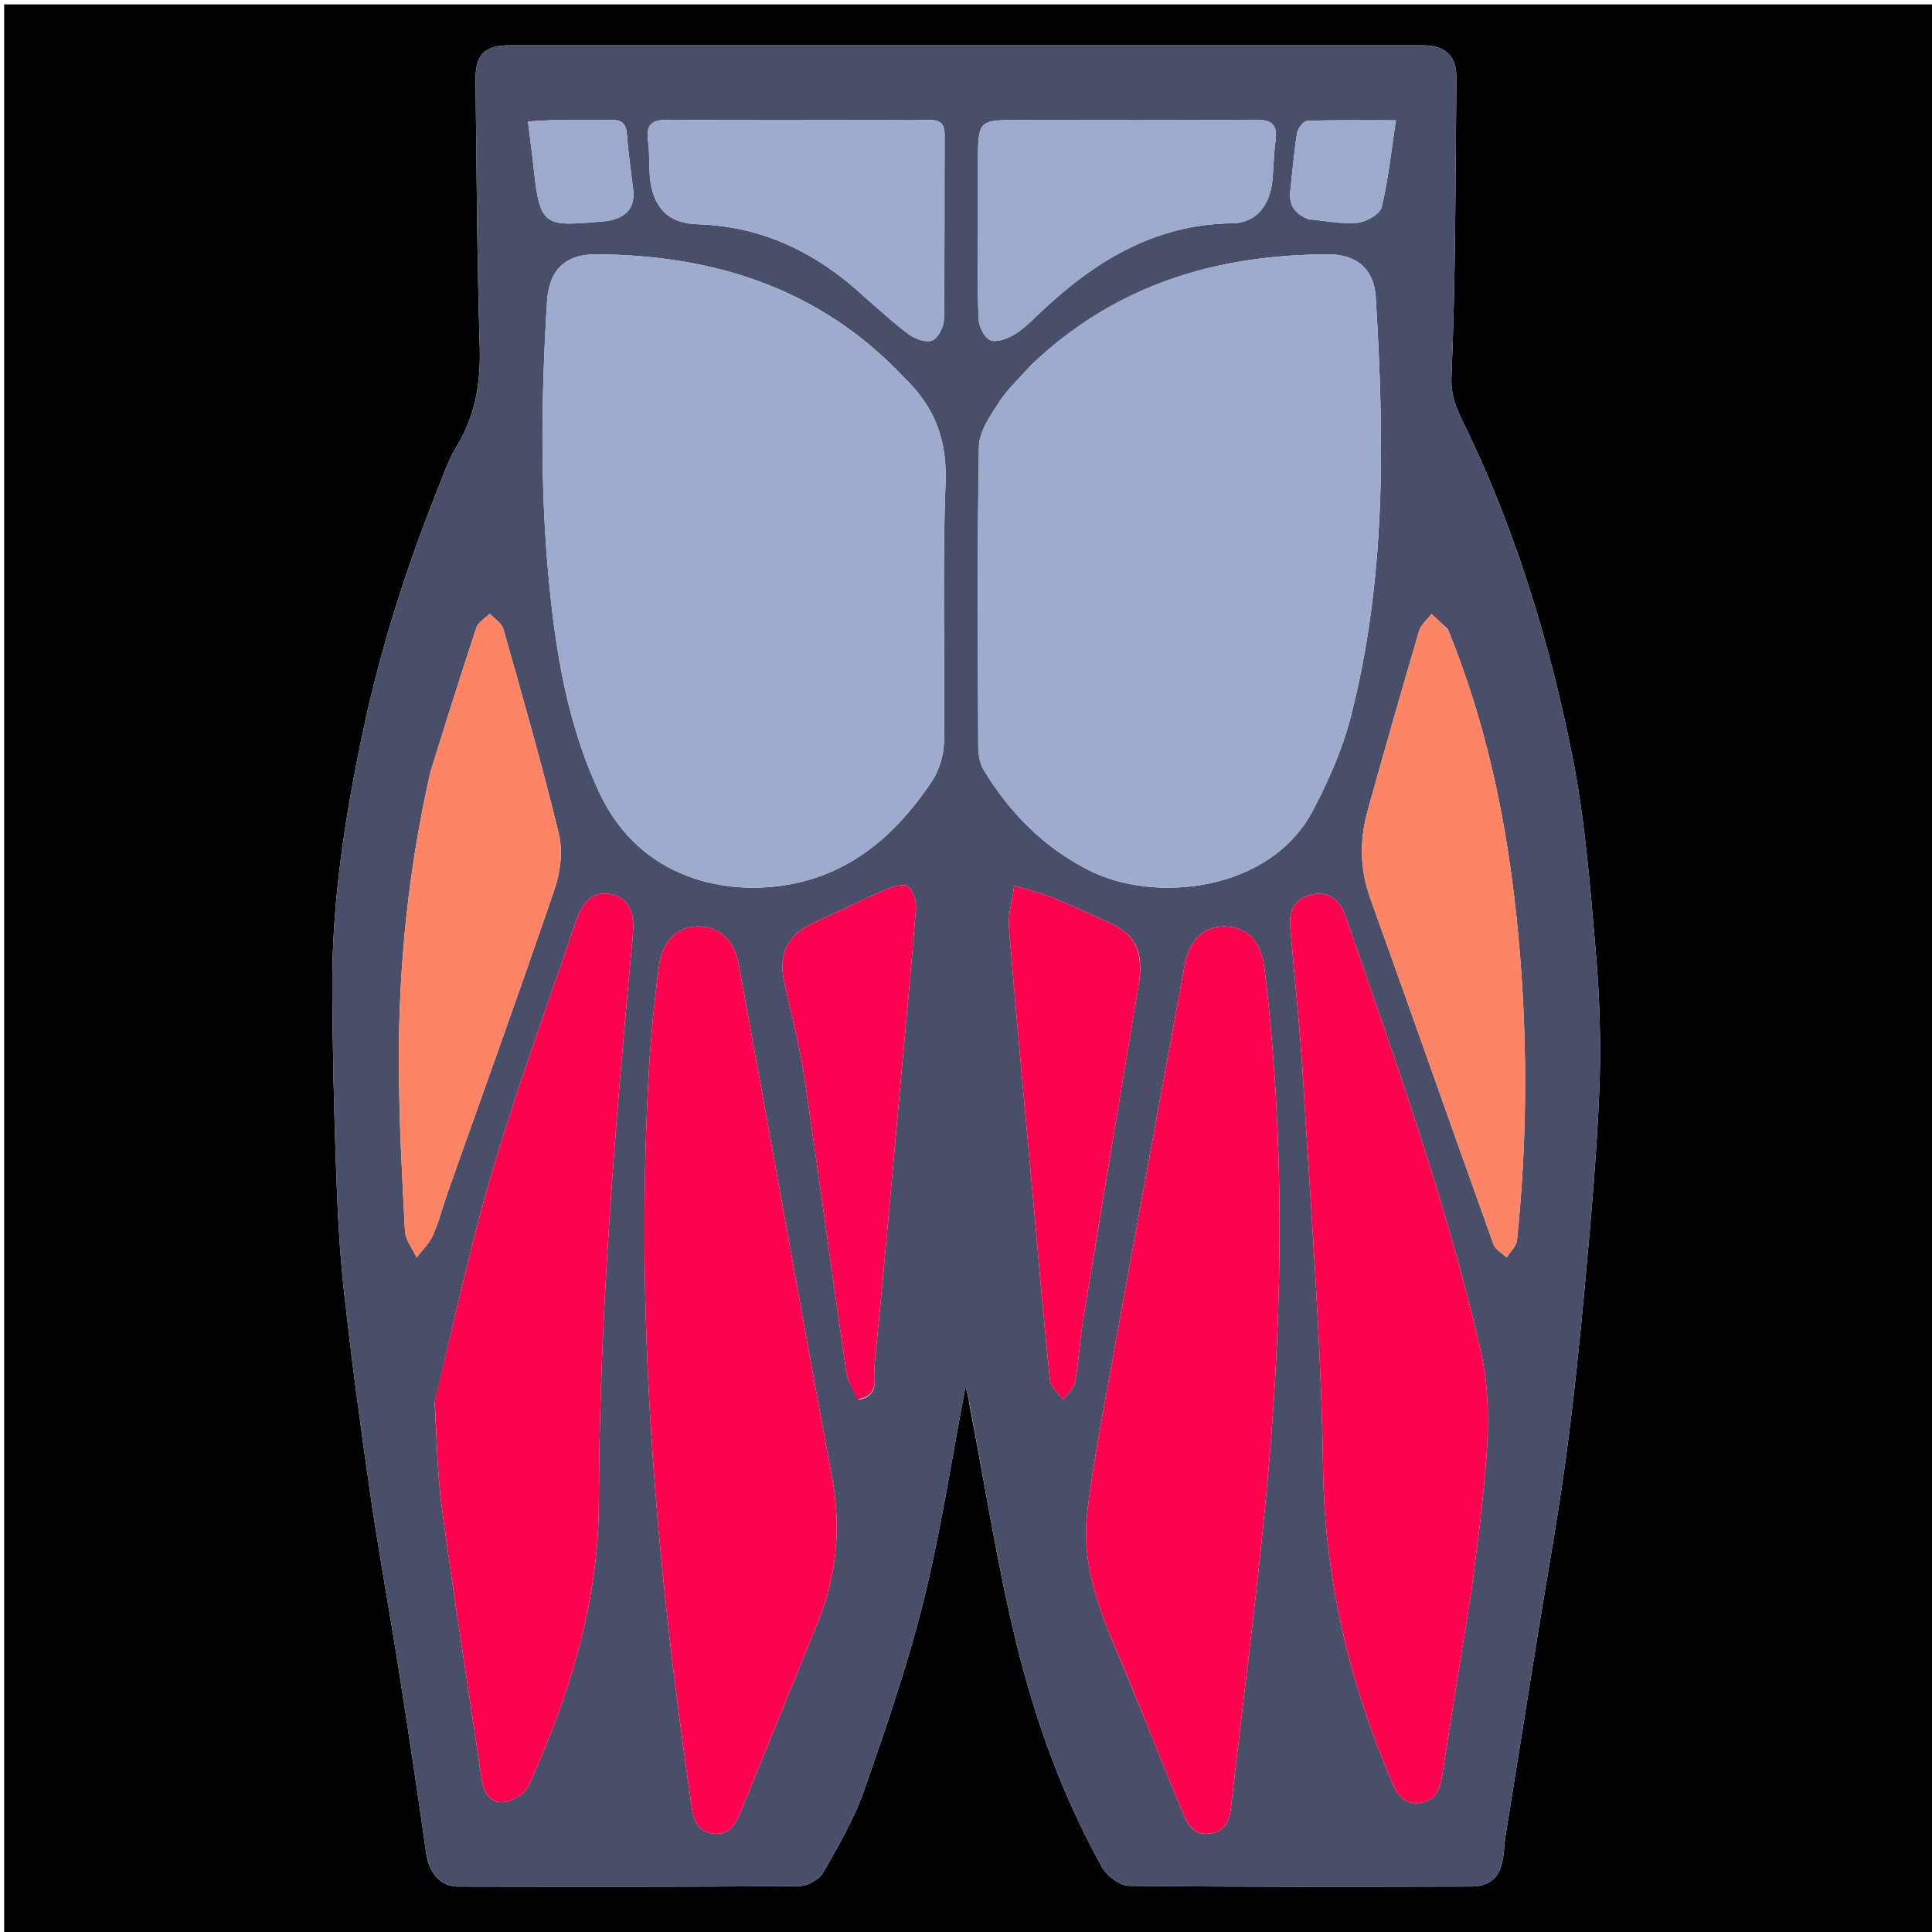
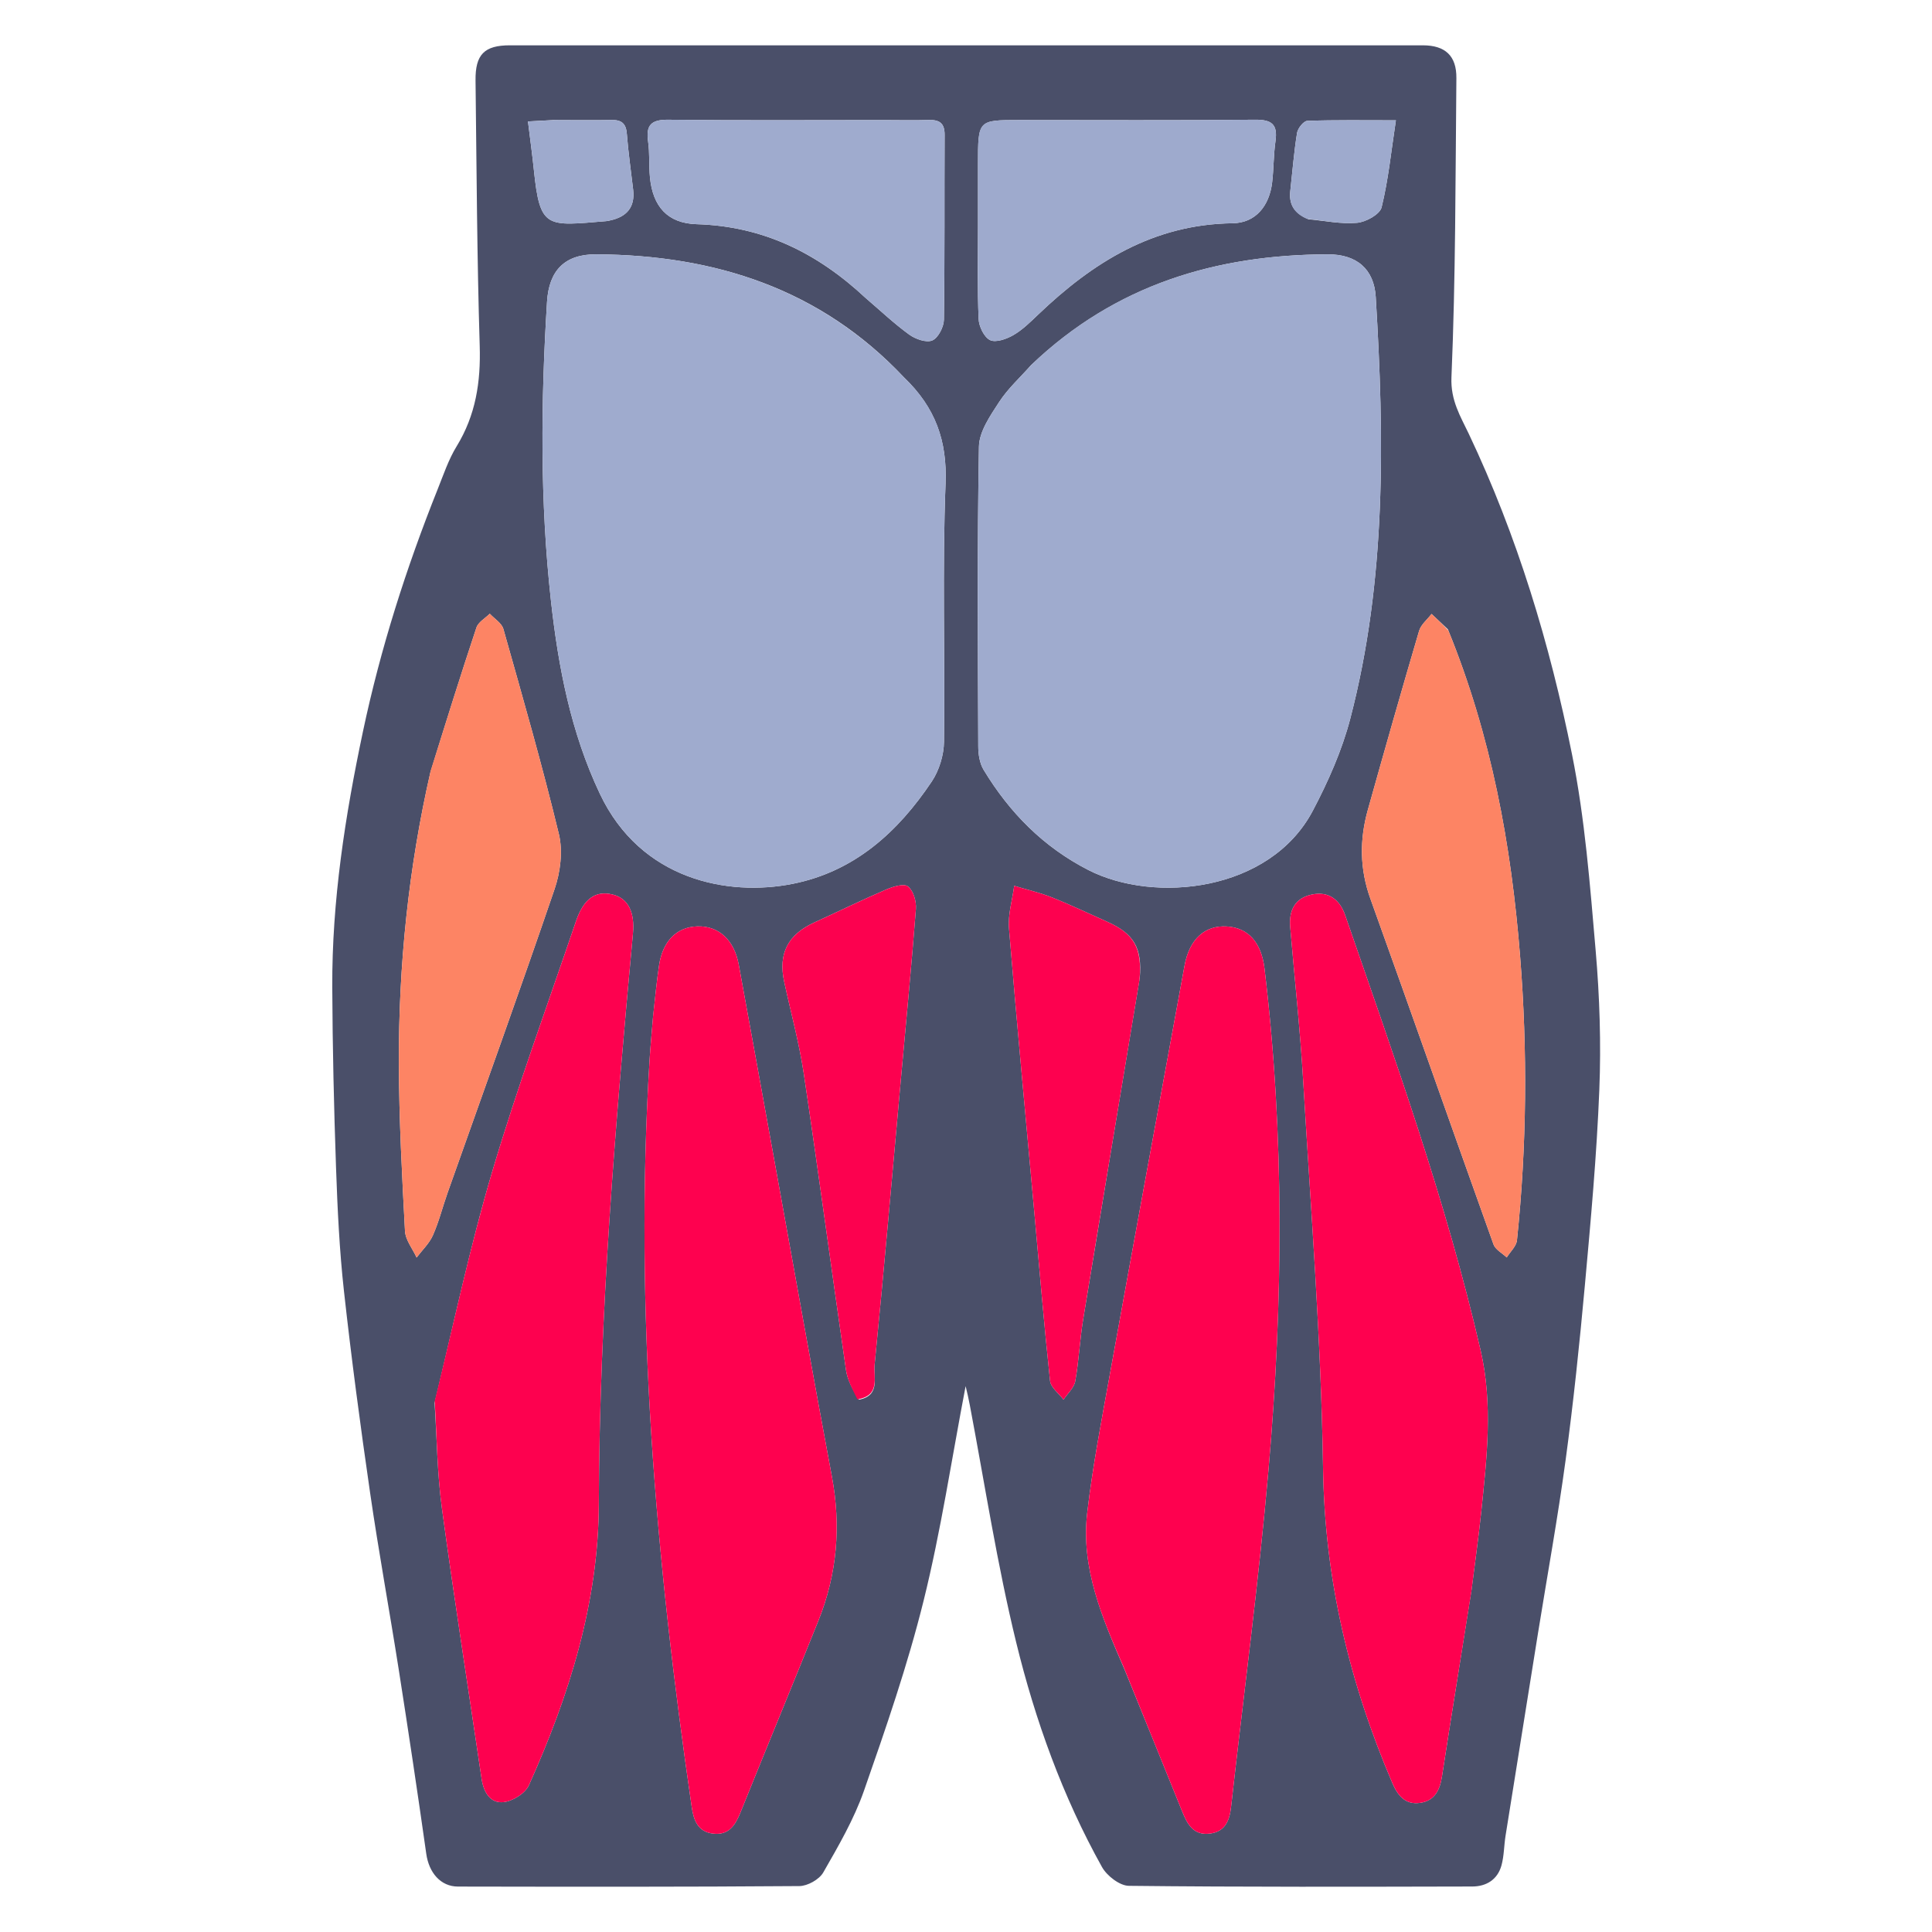
<svg xmlns="http://www.w3.org/2000/svg" version="1.1" id="Layer_1" x="0px" y="0px" width="100%" viewBox="0 0 512 512" enable-background="new 0 0 512 512" xml:space="preserve">
-   <path fill="#000000" opacity="1" stroke="none" d=" M513,185   C513,294.64 513,403.78 513,512.96   C342.402,512.96 171.803,512.96 1.102,512.96   C1.102,342.443 1.102,171.887 1.102,1.165   C171.667,1.165 342.333,1.165 513,1.165   C513,62.197 513,123.348 513,185  M257.007,372.729   C261.029,393.58 264.264,414.623 269.295,435.228   C274.348,455.923 281.597,476.047 292.033,494.774   C293.335,497.11 296.719,499.738 299.165,499.765   C329.487,500.103 359.815,500.013 390.141,499.946   C393.912,499.938 396.884,498.106 397.916,494.316   C398.602,491.795 398.572,489.089 398.987,486.485   C401.836,468.58 404.711,450.68 407.59,432.78   C410.048,417.504 412.826,402.272 414.902,386.944   C416.983,371.576 418.595,356.134 420.001,340.687   C421.573,323.411 423.149,306.111 423.838,288.786   C424.325,276.534 423.924,264.172 422.87,251.95   C421.369,234.547 420.035,217.001 416.602,199.923   C410.717,170.637 402.104,142.077 389.218,114.911   C387.092,110.429 384.388,106.135 384.649,100   C385.77,73.595 385.7,47.138 385.957,20.699   C386.015,14.794 383.003,12.011 377.067,12.01   C296.419,12.002 215.771,12.002 135.123,12.009   C128.36,12.01 125.937,14.427 126.022,21.342   C126.309,44.789 126.411,68.243 127.13,91.678   C127.423,101.253 126.069,110.023 121.014,118.275   C118.876,121.765 117.54,125.767 116.006,129.603   C107.658,150.48 100.842,171.846 96.188,193.851   C91.463,216.189 87.953,238.714 88.054,261.621   C88.124,277.573 88.495,293.528 89.053,309.47   C89.435,320.385 89.953,331.326 91.153,342.173   C93.128,360.037 95.504,377.863 98.086,395.651   C100.357,411.295 103.226,426.851 105.673,442.471   C108.22,458.726 110.663,474.998 112.967,491.289   C113.669,496.249 116.737,499.952 121.368,499.961   C151.527,500.015 181.688,500.064 211.845,499.83   C214.019,499.813 217.111,498.079 218.173,496.225   C222.184,489.225 226.32,482.121 228.968,474.552   C234.776,457.948 240.543,441.243 244.768,424.194   C249.366,405.644 252.198,386.658 255.9,367.34   C256.331,369.137 256.665,370.532 257.007,372.729  z" />
+   <path fill="none" opacity="1" stroke="none" d=" M513,185   C513,294.64 513,403.78 513,512.96   C342.402,512.96 171.803,512.96 1.102,512.96   C1.102,342.443 1.102,171.887 1.102,1.165   C171.667,1.165 342.333,1.165 513,1.165   C513,62.197 513,123.348 513,185  M257.007,372.729   C261.029,393.58 264.264,414.623 269.295,435.228   C274.348,455.923 281.597,476.047 292.033,494.774   C293.335,497.11 296.719,499.738 299.165,499.765   C329.487,500.103 359.815,500.013 390.141,499.946   C393.912,499.938 396.884,498.106 397.916,494.316   C398.602,491.795 398.572,489.089 398.987,486.485   C401.836,468.58 404.711,450.68 407.59,432.78   C410.048,417.504 412.826,402.272 414.902,386.944   C416.983,371.576 418.595,356.134 420.001,340.687   C421.573,323.411 423.149,306.111 423.838,288.786   C424.325,276.534 423.924,264.172 422.87,251.95   C421.369,234.547 420.035,217.001 416.602,199.923   C410.717,170.637 402.104,142.077 389.218,114.911   C387.092,110.429 384.388,106.135 384.649,100   C385.77,73.595 385.7,47.138 385.957,20.699   C386.015,14.794 383.003,12.011 377.067,12.01   C296.419,12.002 215.771,12.002 135.123,12.009   C128.36,12.01 125.937,14.427 126.022,21.342   C126.309,44.789 126.411,68.243 127.13,91.678   C127.423,101.253 126.069,110.023 121.014,118.275   C118.876,121.765 117.54,125.767 116.006,129.603   C107.658,150.48 100.842,171.846 96.188,193.851   C91.463,216.189 87.953,238.714 88.054,261.621   C88.124,277.573 88.495,293.528 89.053,309.47   C89.435,320.385 89.953,331.326 91.153,342.173   C93.128,360.037 95.504,377.863 98.086,395.651   C100.357,411.295 103.226,426.851 105.673,442.471   C108.22,458.726 110.663,474.998 112.967,491.289   C113.669,496.249 116.737,499.952 121.368,499.961   C151.527,500.015 181.688,500.064 211.845,499.83   C214.019,499.813 217.111,498.079 218.173,496.225   C222.184,489.225 226.32,482.121 228.968,474.552   C234.776,457.948 240.543,441.243 244.768,424.194   C249.366,405.644 252.198,386.658 255.9,367.34   C256.331,369.137 256.665,370.532 257.007,372.729  z" />
  <path fill="#4A4F69" opacity="1" stroke="none" d=" M257.003,372.328   C256.665,370.532 256.331,369.137 255.9,367.34   C252.198,386.658 249.366,405.644 244.768,424.194   C240.543,441.243 234.776,457.948 228.968,474.552   C226.32,482.121 222.184,489.225 218.173,496.225   C217.111,498.079 214.019,499.813 211.845,499.83   C181.688,500.064 151.527,500.015 121.368,499.961   C116.737,499.952 113.669,496.249 112.967,491.289   C110.663,474.998 108.22,458.726 105.673,442.471   C103.226,426.851 100.357,411.295 98.086,395.651   C95.504,377.863 93.128,360.037 91.153,342.173   C89.953,331.326 89.435,320.385 89.053,309.47   C88.495,293.528 88.124,277.573 88.054,261.621   C87.953,238.714 91.463,216.189 96.188,193.851   C100.842,171.846 107.658,150.48 116.006,129.603   C117.54,125.767 118.876,121.765 121.014,118.275   C126.069,110.023 127.423,101.253 127.13,91.678   C126.411,68.243 126.309,44.789 126.022,21.342   C125.937,14.427 128.36,12.01 135.123,12.009   C215.771,12.002 296.419,12.002 377.067,12.01   C383.003,12.011 386.015,14.794 385.957,20.699   C385.7,47.138 385.77,73.595 384.649,100   C384.388,106.135 387.092,110.429 389.218,114.911   C402.104,142.077 410.717,170.637 416.602,199.923   C420.035,217.001 421.369,234.547 422.87,251.95   C423.924,264.172 424.325,276.534 423.838,288.786   C423.149,306.111 421.573,323.411 420.001,340.687   C418.595,356.134 416.983,371.576 414.902,386.944   C412.826,402.272 410.048,417.504 407.59,432.78   C404.711,450.68 401.836,468.58 398.987,486.485   C398.572,489.089 398.602,491.795 397.916,494.316   C396.884,498.106 393.912,499.938 390.141,499.946   C359.815,500.013 329.487,500.103 299.165,499.765   C296.719,499.738 293.335,497.11 292.033,494.774   C281.597,476.047 274.348,455.923 269.295,435.228   C264.264,414.623 261.029,393.58 257.003,372.328  M273.256,96.754   C270.388,99.998 267.105,102.97 264.77,106.559   C262.418,110.175 259.501,114.376 259.43,118.367   C258.959,144.852 259.155,171.35 259.247,197.843   C259.254,199.915 259.624,202.283 260.665,204.005   C267.518,215.337 276.502,224.476 288.453,230.581   C305.97,239.528 336.586,236.336 347.914,214.837   C351.994,207.094 355.643,198.868 357.842,190.432   C367.42,153.686 366.867,116.204 364.586,78.694   C364.136,71.298 359.54,67.376 351.873,67.402   C322.355,67.505 295.646,75.399 273.256,96.754  M239.533,99.977   C217.401,76.502 189.412,67.582 158.01,67.398   C149.635,67.348 145.484,71.71 144.97,79.95   C143.321,106.426 143.078,132.888 146.016,159.294   C147.974,176.894 151.294,194.127 158.969,210.352   C169.824,233.301 193.01,237.613 210.05,234.23   C226.421,230.979 237.926,220.544 246.897,207.154   C248.879,204.195 250.123,200.146 250.168,196.58   C250.456,173.76 249.687,150.911 250.583,128.122   C251.026,116.837 247.924,108.033 239.533,99.977  M298.041,442.485   C303.116,454.978 308.206,467.466 313.255,479.97   C314.634,483.387 316.252,486.511 320.701,485.912   C324.81,485.36 325.86,482.333 326.262,478.734   C329.589,448.949 333.574,419.223 336.177,389.376   C340.035,345.145 340.441,300.852 335.105,256.65   C334.275,249.772 330.825,245.87 325.137,245.524   C319.279,245.168 315.2,248.886 313.916,255.889   C307.31,291.916 300.678,327.939 294.165,363.982   C291.945,376.264 289.571,388.547 288.119,400.929   C286.405,415.549 292.071,428.731 298.041,442.485  M173.046,269.666   C172.737,273.484 172.363,277.298 172.128,281.121   C168.061,347.454 173.743,413.238 183.301,478.802   C183.808,482.279 184.844,485.449 189.005,485.93   C193.119,486.405 194.853,483.724 196.206,480.374   C203.06,463.4 210.054,446.482 216.884,429.497   C221.857,417.133 222.918,404.412 220.455,391.264   C215.492,364.762 210.781,338.214 205.966,311.685   C202.578,293.016 199.22,274.342 195.785,255.682   C194.563,249.041 190.46,245.337 184.816,245.503   C179.337,245.665 175.631,249.343 174.653,255.856   C174.011,260.134 173.617,264.45 173.046,269.666  M115.166,371.78   C115.778,381.08 115.86,390.452 117.105,399.666   C120.339,423.584 124.097,447.431 127.611,471.311   C128.127,474.816 129.808,477.93 133.392,477.591   C135.82,477.361 139.184,475.282 140.149,473.139   C150.829,449.42 158.616,424.746 158.696,398.536   C158.848,347.976 163.084,297.701 167.734,247.433   C168.269,241.639 166.422,238.026 162.311,237.044   C157.81,235.969 154.674,238.147 152.637,244.141   C145.141,266.203 137.094,288.104 130.465,310.425   C124.556,330.324 120.248,350.698 115.166,371.78  M389.96,421.426   C390.832,414.487 391.829,407.562 392.55,400.607   C394.027,386.364 395.672,372.161 392.381,357.866   C383.32,318.521 369.658,280.625 356.494,242.568   C355.057,238.413 352.15,236.145 347.689,237.055   C343.185,237.973 341.541,241.249 341.911,245.625   C343.061,259.233 344.551,272.821 345.356,286.449   C347.379,320.697 350.123,354.947 350.625,389.226   C351.055,418.492 357.578,445.886 368.967,472.477   C370.4,475.822 372.401,478.375 376.403,477.769   C380.323,477.177 381.601,474.283 382.163,470.64   C384.649,454.517 387.285,438.417 389.96,421.426  M383.701,166.766   C382.26,165.411 380.82,164.056 379.379,162.701   C378.25,164.19 376.57,165.516 376.076,167.192   C371.423,182.974 366.922,198.801 362.486,214.646   C360.283,222.516 360.322,230.269 363.16,238.152   C374.14,268.654 384.848,299.254 395.791,329.769   C396.292,331.164 398.099,332.091 399.298,333.236   C400.236,331.719 401.847,330.272 402.013,328.674   C404.623,303.614 404.831,278.497 402.841,253.397   C400.503,223.919 395.242,195.035 383.701,166.766  M114.069,204.605   C108.258,230.023 105.614,255.812 105.702,281.841   C105.752,296.639 106.536,311.441 107.325,326.224   C107.453,328.617 109.336,330.917 110.407,333.26   C111.878,331.308 113.762,329.539 114.725,327.362   C116.334,323.73 117.298,319.817 118.629,316.056   C128.116,289.256 137.79,262.521 146.969,235.617   C148.507,231.111 149.203,225.577 148.108,221.043   C143.706,202.803 138.507,184.752 133.4,166.688   C132.958,165.124 131.031,163.981 129.793,162.642   C128.583,163.854 126.747,164.857 126.262,166.31   C122.113,178.755 118.208,191.282 114.069,204.605  M259.18,43.532   C259.18,49.032 259.177,54.531 259.18,60.031   C259.186,68.196 259.002,76.37 259.344,84.522   C259.428,86.518 260.795,89.367 262.385,90.132   C263.914,90.867 266.751,89.85 268.555,88.808   C270.968,87.413 273.041,85.359 275.084,83.405   C289.564,69.552 305.659,59.423 326.652,59.165   C332.746,59.09 336.395,54.574 337.131,48.338   C337.561,44.702 337.497,41.002 338.016,37.383   C338.654,32.929 336.989,31.681 332.571,31.725   C311.742,31.934 290.91,31.817 270.079,31.816   C259.181,31.816 259.181,31.816 259.18,43.532  M229.469,79.033   C233.269,82.278 236.913,85.738 240.943,88.666   C242.596,89.866 245.504,90.895 247.072,90.219   C248.642,89.541 250.119,86.652 250.147,84.71   C250.39,68.389 250.245,52.062 250.333,35.738   C250.35,32.599 248.93,31.708 246.071,31.8   C242.077,31.927 238.076,31.82 234.078,31.82   C215.088,31.82 196.096,31.947 177.109,31.731   C172.599,31.68 171.131,33.119 171.752,37.494   C172.195,40.612 171.942,43.823 172.242,46.969   C172.982,54.723 176.912,59.183 184.595,59.412   C202.017,59.93 216.453,66.865 229.469,79.033  M227.611,370.926   C233.395,369.865 231.453,364.945 231.778,361.671   C234.26,336.673 236.423,311.644 238.688,286.624   C240.068,271.38 241.547,256.144 242.723,240.884   C242.878,238.879 242.055,236.027 240.632,234.921   C239.539,234.07 236.626,234.965 234.808,235.748   C228.399,238.506 222.126,241.581 215.776,244.479   C208.795,247.665 206.204,252.697 207.814,260.167   C209.565,268.292 211.787,276.345 213.011,284.547   C216.914,310.695 220.404,336.904 224.195,363.069   C224.576,365.697 225.924,368.185 227.611,370.926  M302.045,259.211   C302.726,251.21 300.536,247.432 293.37,244.247   C288.503,242.084 283.694,239.776 278.748,237.812   C275.526,236.533 272.105,235.756 268.773,234.754   C268.276,238.515 267.09,242.332 267.393,246.027   C269.45,271.09 271.824,296.127 274.091,321.173   C275.442,336.101 276.679,351.041 278.276,365.943   C278.465,367.709 280.605,369.267 281.84,370.921   C282.917,369.297 284.633,367.789 284.951,366.028   C285.925,360.63 286.156,355.101 287.044,349.684   C291.943,319.806 296.951,289.947 302.045,259.211  M146.637,31.814   C144.548,31.928 142.458,32.043 139.916,32.183   C140.49,36.864 141.061,40.949 141.483,45.05   C143.103,60.798 144.866,59.907 160.681,58.6   C161.009,58.573 161.334,58.486 161.658,58.417   C166.049,57.486 168.327,54.946 167.796,50.302   C167.23,45.359 166.5,40.43 166.12,35.473   C165.907,32.697 164.696,31.742 162.042,31.799   C157.232,31.902 152.419,31.819 146.637,31.814  M346.745,58.105   C351.051,58.492 355.406,59.429 359.643,59.049   C361.999,58.838 365.682,56.804 366.137,54.947   C367.932,47.627 368.684,40.052 369.928,31.882   C361.355,31.882 353.896,31.76 346.451,32.029   C345.472,32.065 343.933,33.997 343.735,35.225   C342.912,40.315 342.512,45.472 341.941,50.603   C341.565,53.978 342.774,56.459 346.745,58.105  z" />
  <path fill="#9FABCE" opacity="1" stroke="none" d=" M273.509,96.506   C295.646,75.399 322.355,67.505 351.873,67.402   C359.54,67.376 364.136,71.298 364.586,78.694   C366.867,116.204 367.42,153.686 357.842,190.432   C355.643,198.868 351.994,207.094 347.914,214.837   C336.586,236.336 305.97,239.528 288.453,230.581   C276.502,224.476 267.518,215.337 260.665,204.005   C259.624,202.283 259.254,199.915 259.247,197.843   C259.155,171.35 258.959,144.852 259.43,118.367   C259.501,114.376 262.418,110.175 264.77,106.559   C267.105,102.97 270.388,99.998 273.509,96.506  z" />
  <path fill="#9FABCE" opacity="1" stroke="none" d=" M239.77,100.24   C247.924,108.033 251.026,116.837 250.583,128.122   C249.687,150.911 250.456,173.76 250.168,196.58   C250.123,200.146 248.879,204.195 246.897,207.154   C237.926,220.544 226.421,230.979 210.05,234.23   C193.01,237.613 169.824,233.301 158.969,210.352   C151.294,194.127 147.974,176.894 146.016,159.294   C143.078,132.888 143.321,106.426 144.97,79.95   C145.484,71.71 149.635,67.348 158.01,67.398   C189.412,67.582 217.401,76.502 239.77,100.24  z" />
  <path fill="#FE014F" opacity="1" stroke="none" d=" M297.91,442.122   C292.071,428.731 286.405,415.549 288.119,400.929   C289.571,388.547 291.945,376.264 294.165,363.982   C300.678,327.939 307.31,291.916 313.916,255.889   C315.2,248.886 319.279,245.168 325.137,245.524   C330.825,245.87 334.275,249.772 335.105,256.65   C340.441,300.852 340.035,345.145 336.177,389.376   C333.574,419.223 329.589,448.949 326.262,478.734   C325.86,482.333 324.81,485.36 320.701,485.912   C316.252,486.511 314.634,483.387 313.255,479.97   C308.206,467.466 303.116,454.978 297.91,442.122  z" />
  <path fill="#FE014F" opacity="1" stroke="none" d=" M173.079,269.208   C173.617,264.45 174.011,260.134 174.653,255.856   C175.631,249.343 179.337,245.665 184.816,245.503   C190.46,245.337 194.563,249.041 195.785,255.682   C199.22,274.342 202.578,293.016 205.966,311.685   C210.781,338.214 215.492,364.762 220.455,391.264   C222.918,404.412 221.857,417.133 216.884,429.497   C210.054,446.482 203.06,463.4 196.206,480.374   C194.853,483.724 193.119,486.405 189.005,485.93   C184.844,485.449 183.808,482.279 183.301,478.802   C173.743,413.238 168.061,347.454 172.128,281.121   C172.363,277.298 172.737,273.484 173.079,269.208  z" />
  <path fill="#FD014F" opacity="1" stroke="none" d=" M115.2,371.321   C120.248,350.698 124.556,330.324 130.465,310.425   C137.094,288.104 145.141,266.203 152.637,244.141   C154.674,238.147 157.81,235.969 162.311,237.044   C166.422,238.026 168.269,241.639 167.734,247.433   C163.084,297.701 158.848,347.976 158.696,398.536   C158.616,424.746 150.829,449.42 140.149,473.139   C139.184,475.282 135.82,477.361 133.392,477.591   C129.808,477.93 128.127,474.816 127.611,471.311   C124.097,447.431 120.339,423.584 117.105,399.666   C115.86,390.452 115.778,381.08 115.2,371.321  z" />
  <path fill="#FE014F" opacity="1" stroke="none" d=" M389.913,421.867   C387.285,438.417 384.649,454.517 382.163,470.64   C381.601,474.283 380.323,477.177 376.403,477.769   C372.401,478.375 370.4,475.822 368.967,472.477   C357.578,445.886 351.055,418.492 350.625,389.226   C350.123,354.947 347.379,320.697 345.356,286.449   C344.551,272.821 343.061,259.233 341.911,245.625   C341.541,241.249 343.185,237.973 347.689,237.055   C352.15,236.145 355.057,238.413 356.494,242.568   C369.658,280.625 383.32,318.521 392.381,357.866   C395.672,372.161 394.027,386.364 392.55,400.607   C391.829,407.562 390.832,414.487 389.913,421.867  z" />
  <path fill="#FD8464" opacity="1" stroke="none" d=" M383.838,167.13   C395.242,195.035 400.503,223.919 402.841,253.397   C404.831,278.497 404.623,303.614 402.013,328.674   C401.847,330.272 400.236,331.719 399.298,333.236   C398.099,332.091 396.292,331.164 395.791,329.769   C384.848,299.254 374.14,268.654 363.16,238.152   C360.322,230.269 360.283,222.516 362.486,214.646   C366.922,198.801 371.423,182.974 376.076,167.192   C376.57,165.516 378.25,164.19 379.379,162.701   C380.82,164.056 382.26,165.411 383.838,167.13  z" />
  <path fill="#FD8464" opacity="1" stroke="none" d=" M114.15,204.195   C118.208,191.282 122.113,178.755 126.262,166.31   C126.747,164.857 128.583,163.854 129.793,162.642   C131.031,163.981 132.958,165.124 133.4,166.688   C138.507,184.752 143.706,202.803 148.108,221.043   C149.203,225.577 148.507,231.111 146.969,235.617   C137.79,262.521 128.116,289.256 118.629,316.056   C117.298,319.817 116.334,323.73 114.725,327.362   C113.762,329.539 111.878,331.308 110.407,333.26   C109.336,330.917 107.453,328.617 107.325,326.224   C106.536,311.441 105.752,296.639 105.702,281.841   C105.614,255.812 108.258,230.023 114.15,204.195  z" />
  <path fill="#9EAACD" opacity="1" stroke="none" d=" M259.18,43.039   C259.181,31.816 259.181,31.816 270.079,31.816   C290.91,31.817 311.742,31.934 332.571,31.725   C336.989,31.681 338.654,32.929 338.016,37.383   C337.497,41.002 337.561,44.702 337.131,48.338   C336.395,54.574 332.746,59.09 326.652,59.165   C305.659,59.423 289.564,69.552 275.084,83.405   C273.041,85.359 270.968,87.413 268.555,88.808   C266.751,89.85 263.914,90.867 262.385,90.132   C260.795,89.367 259.428,86.518 259.344,84.522   C259.002,76.37 259.186,68.196 259.18,60.031   C259.177,54.531 259.18,49.032 259.18,43.039  z" />
  <path fill="#9FABCE" opacity="1" stroke="none" d=" M229.199,78.803   C216.453,66.865 202.017,59.93 184.595,59.412   C176.912,59.183 172.982,54.723 172.242,46.969   C171.942,43.823 172.195,40.612 171.752,37.494   C171.131,33.119 172.599,31.68 177.109,31.731   C196.096,31.947 215.088,31.82 234.078,31.82   C238.076,31.82 242.077,31.927 246.071,31.8   C248.93,31.708 250.35,32.599 250.333,35.738   C250.245,52.062 250.39,68.389 250.147,84.71   C250.119,86.652 248.642,89.541 247.072,90.219   C245.504,90.895 242.596,89.866 240.943,88.666   C236.913,85.738 233.269,82.278 229.199,78.803  z" />
  <path fill="#FC014F" opacity="1" stroke="none" d=" M227.217,370.832   C225.924,368.185 224.576,365.697 224.195,363.069   C220.404,336.904 216.914,310.695 213.011,284.547   C211.787,276.345 209.565,268.292 207.814,260.167   C206.204,252.697 208.795,247.665 215.776,244.479   C222.126,241.581 228.399,238.506 234.808,235.748   C236.626,234.965 239.539,234.07 240.632,234.921   C242.055,236.027 242.878,238.879 242.723,240.884   C241.547,256.144 240.068,271.38 238.688,286.624   C236.423,311.644 234.26,336.673 231.778,361.671   C231.453,364.945 233.395,369.865 227.217,370.832  z" />
  <path fill="#FD014F" opacity="1" stroke="none" d=" M301.983,259.646   C296.951,289.947 291.943,319.806 287.044,349.684   C286.156,355.101 285.925,360.63 284.951,366.028   C284.633,367.789 282.917,369.297 281.84,370.921   C280.605,369.267 278.465,367.709 278.276,365.943   C276.679,351.041 275.442,336.101 274.091,321.173   C271.824,296.127 269.45,271.09 267.393,246.027   C267.09,242.332 268.276,238.515 268.773,234.754   C272.105,235.756 275.526,236.533 278.748,237.812   C283.694,239.776 288.503,242.084 293.37,244.247   C300.536,247.432 302.726,251.21 301.983,259.646  z" />
  <path fill="#9EAACD" opacity="1" stroke="none" d=" M147.122,31.813   C152.419,31.819 157.232,31.902 162.042,31.799   C164.696,31.742 165.907,32.697 166.12,35.473   C166.5,40.43 167.23,45.359 167.796,50.302   C168.327,54.946 166.049,57.486 161.658,58.417   C161.334,58.486 161.009,58.573 160.681,58.6   C144.866,59.907 143.103,60.798 141.483,45.05   C141.061,40.949 140.49,36.864 139.916,32.183   C142.458,32.043 144.548,31.928 147.122,31.813  z" />
  <path fill="#9EAACD" opacity="1" stroke="none" d=" M346.348,57.984   C342.774,56.459 341.565,53.978 341.941,50.603   C342.512,45.472 342.912,40.315 343.735,35.225   C343.933,33.997 345.472,32.065 346.451,32.029   C353.896,31.76 361.355,31.882 369.928,31.882   C368.684,40.052 367.932,47.627 366.137,54.947   C365.682,56.804 361.999,58.838 359.643,59.049   C355.406,59.429 351.051,58.492 346.348,57.984  z" />
</svg>
